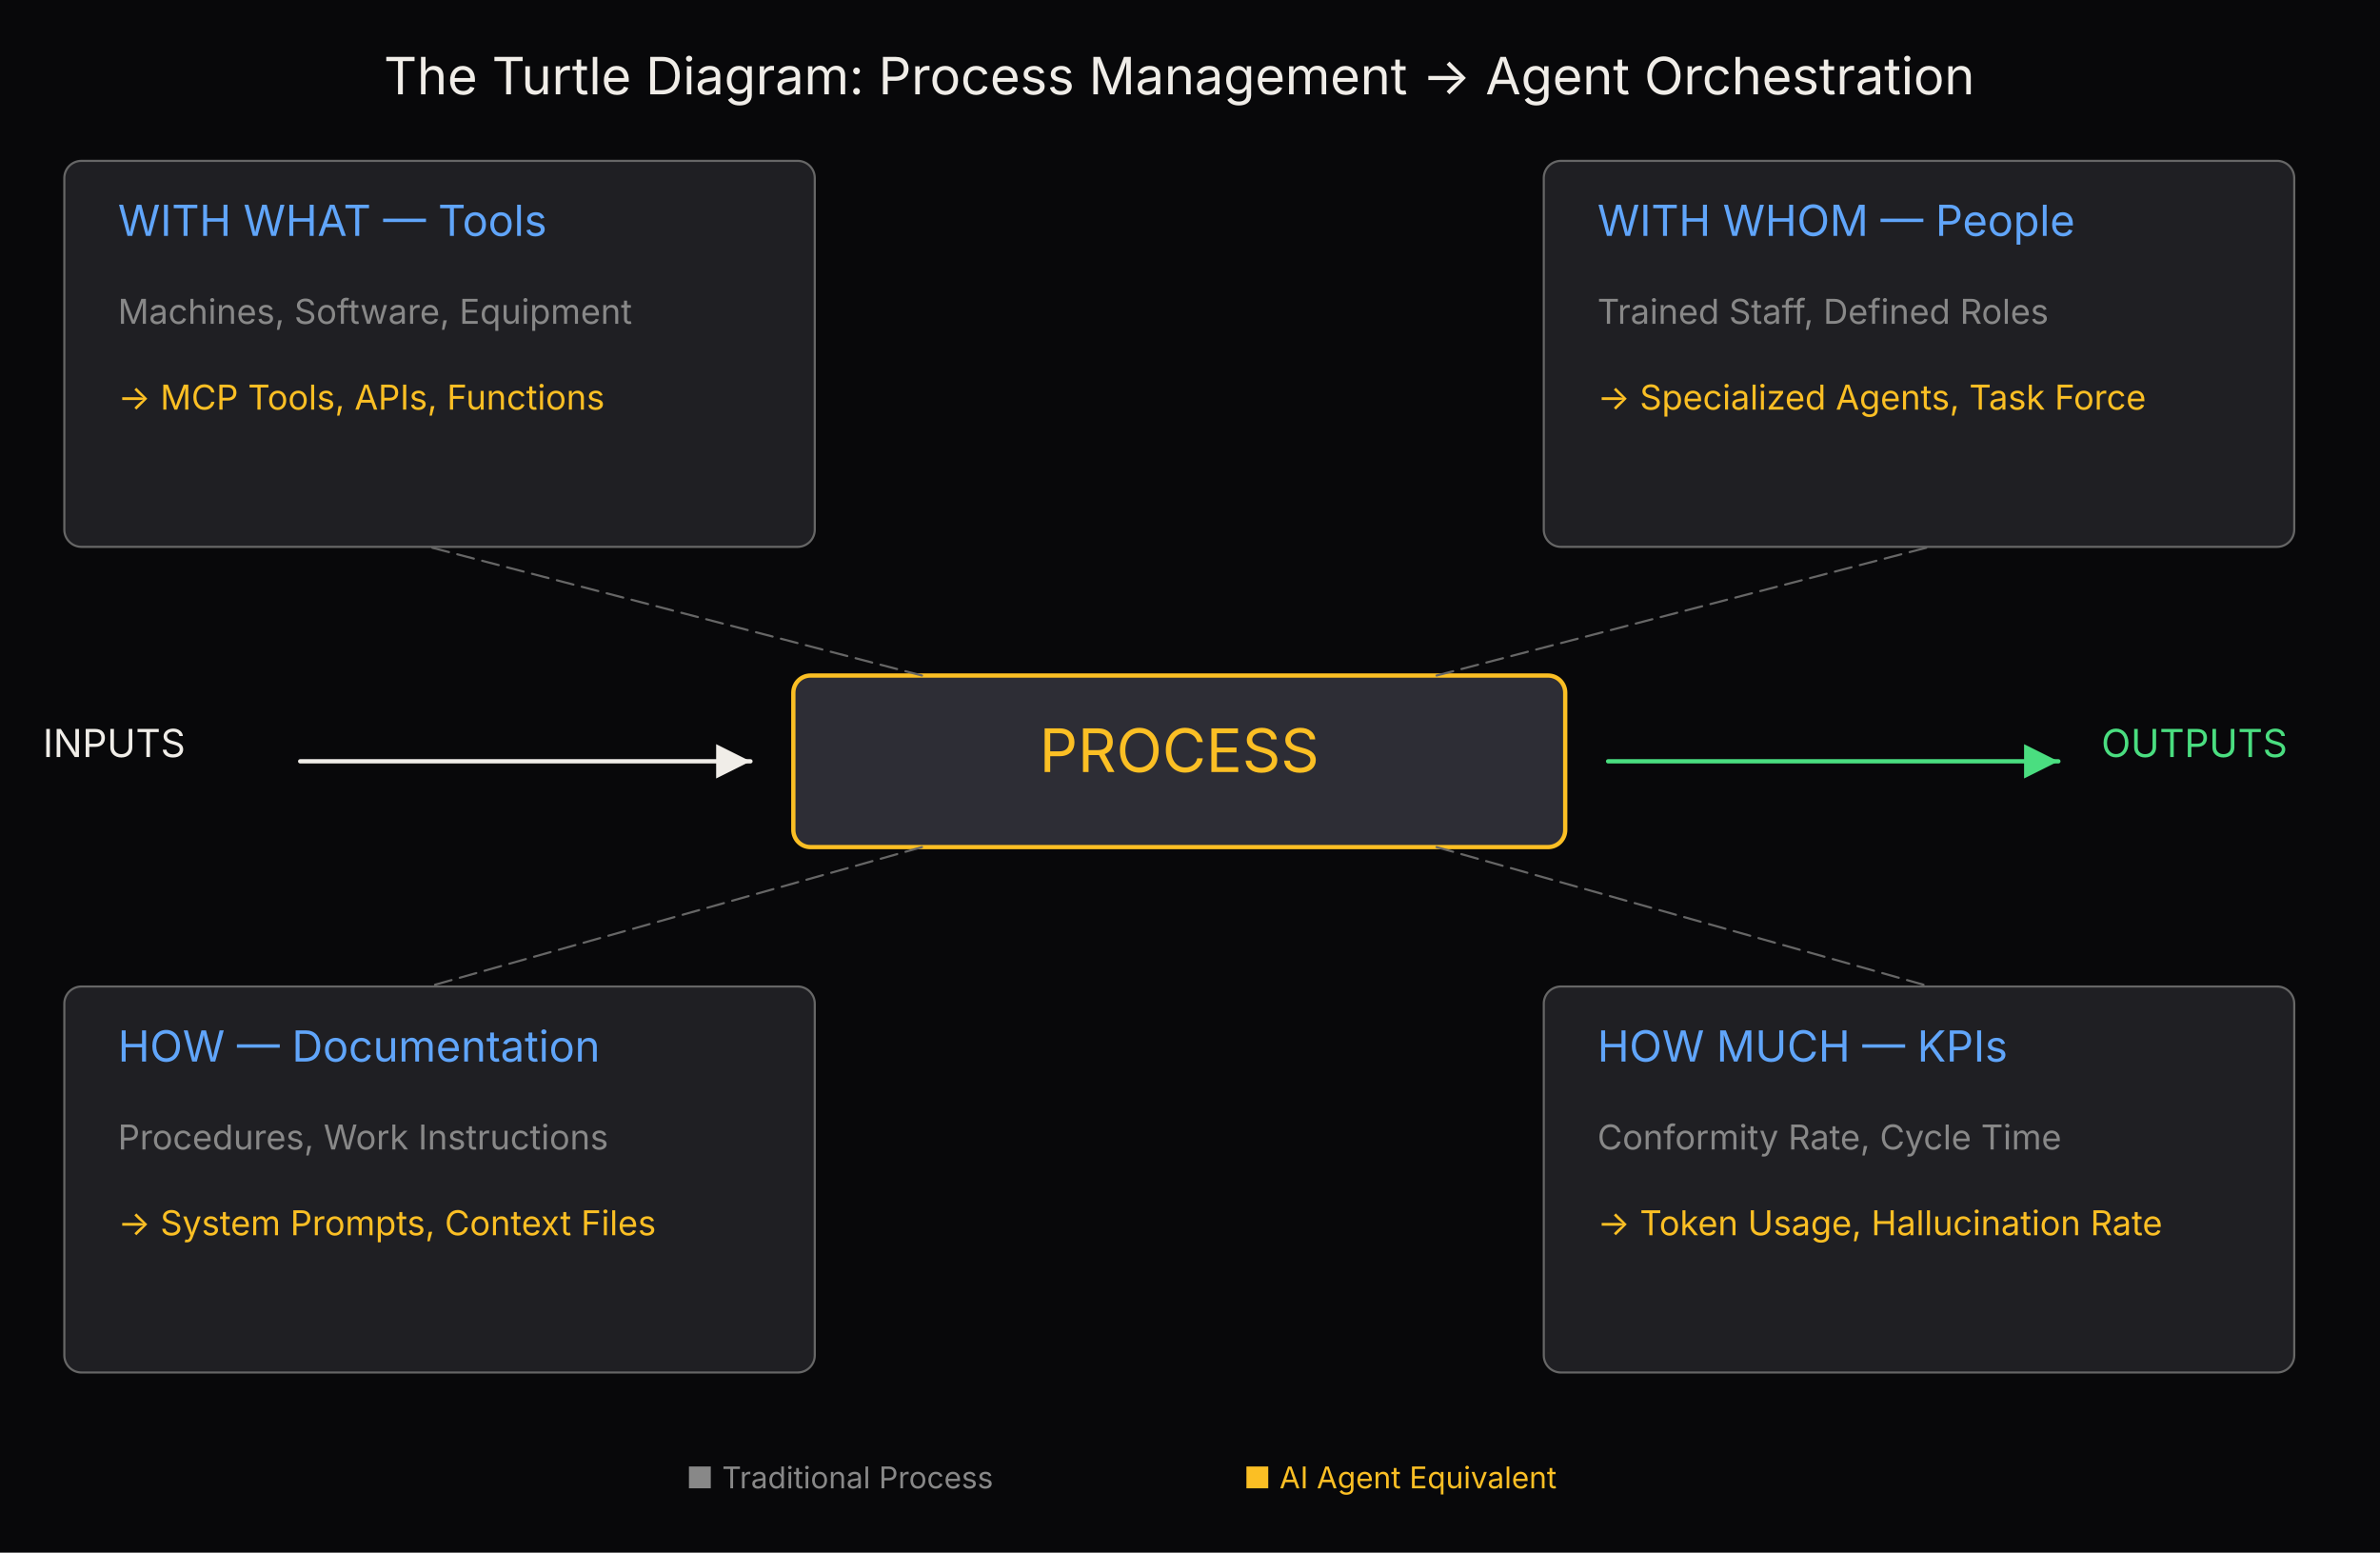
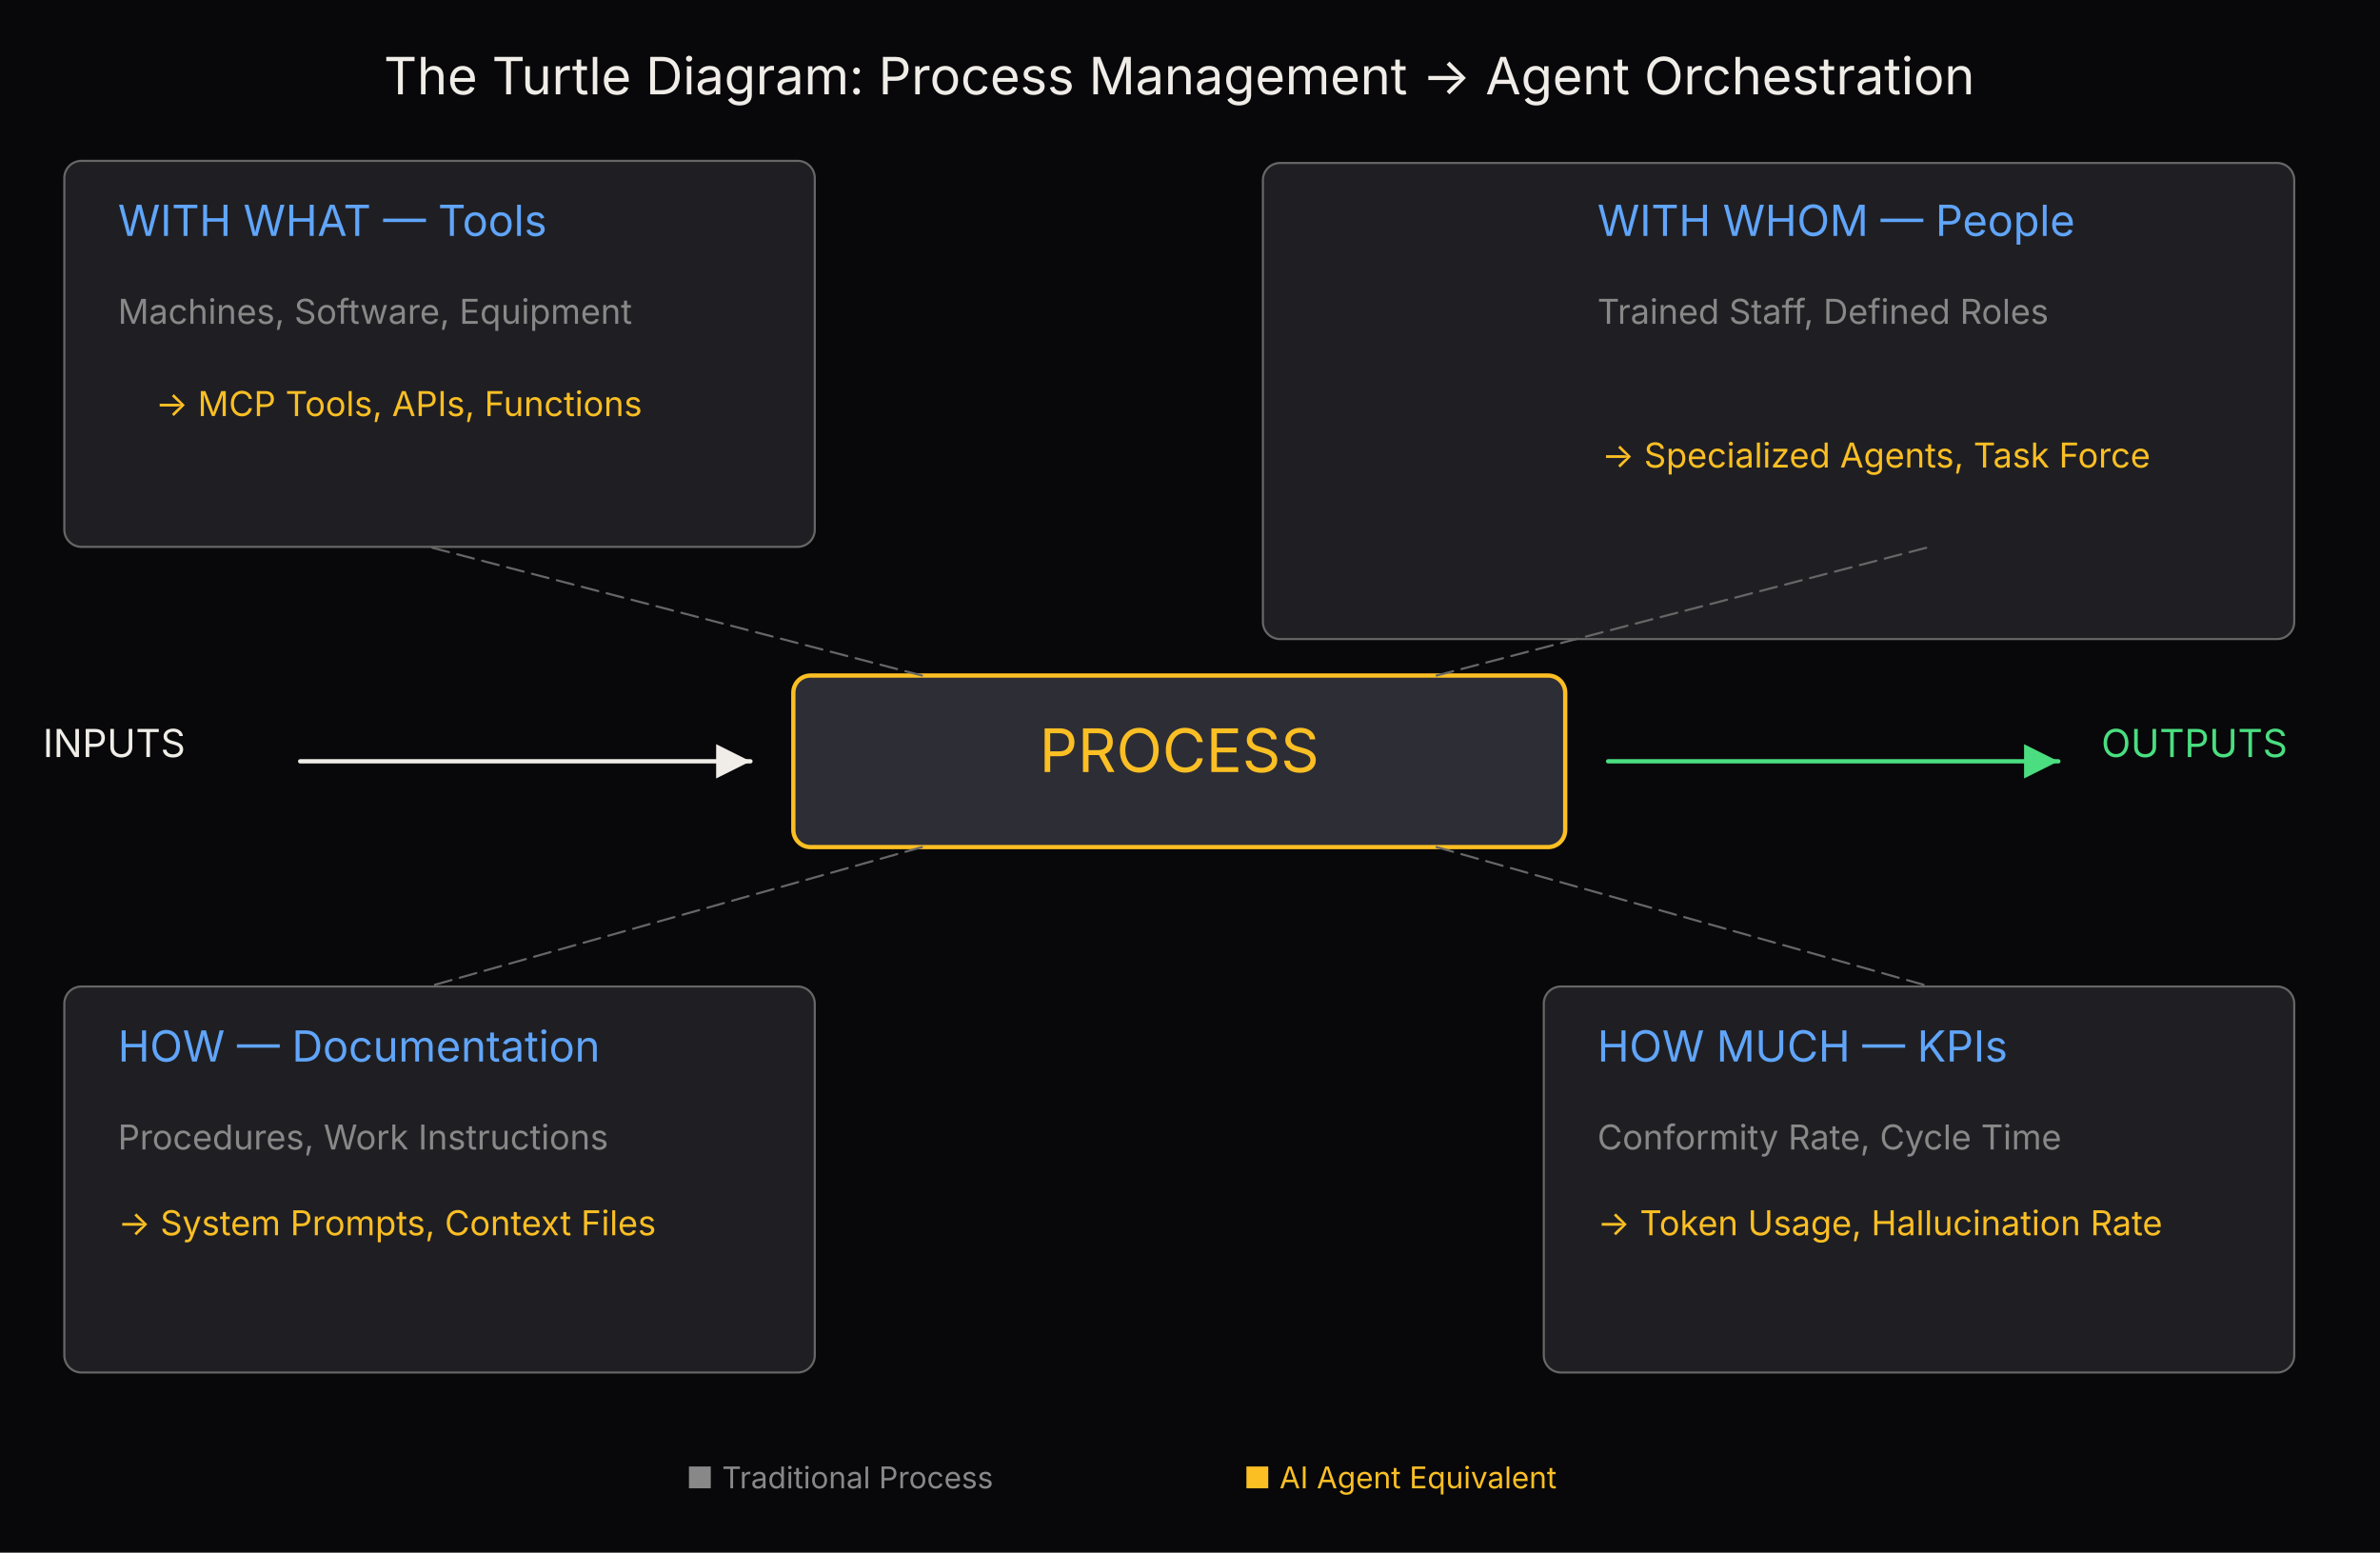
<svg xmlns="http://www.w3.org/2000/svg" viewBox="0 0 1110 724" width="1110" height="724">
  <defs>
    <marker id="ah-f0ede8" viewBox="0 0 10 10" refX="10" refY="5" markerWidth="8" markerHeight="8" orient="auto-start-reverse">
      <path d="M0,0 L10,5 L0,10 Z" fill="#f0ede8" />
    </marker>
    <marker id="ah-4ade80" viewBox="0 0 10 10" refX="10" refY="5" markerWidth="8" markerHeight="8" orient="auto-start-reverse">
      <path d="M0,0 L10,5 L0,10 Z" fill="#4ade80" />
    </marker>
  </defs>
  <rect x="0" y="0" width="1110" height="724" fill="#08080a" />
  <text x="550" y="44" font-family="&quot;Inter&quot;, &quot;Segoe UI&quot;, system-ui, -apple-system, sans-serif" font-size="24" fill="#f0ede8" text-anchor="middle">The Turtle Diagram: Process Management → Agent Orchestration</text>
  <rect x="370" y="315" width="360" height="80" rx="8" fill="#2d2d35" stroke="#fbbf24" stroke-width="2" />
  <text x="550" y="360" font-family="&quot;Inter&quot;, &quot;Segoe UI&quot;, system-ui, -apple-system, sans-serif" font-size="28" fill="#fbbf24" text-anchor="middle">PROCESS</text>
  <rect x="30" y="75" width="350" height="180" rx="8" fill="#1f1f23" stroke="#666666" stroke-width="1" />
  <text x="55" y="110" font-family="&quot;Inter&quot;, &quot;Segoe UI&quot;, system-ui, -apple-system, sans-serif" font-size="20" fill="#60a5fa" text-anchor="start">WITH WHAT — Tools</text>
  <text x="55" y="151" font-family="&quot;Inter&quot;, &quot;Segoe UI&quot;, system-ui, -apple-system, sans-serif" font-size="16" fill="#888888" text-anchor="start">Machines, Software, Equipment</text>
-   <text x="55" y="191" font-family="&quot;Inter&quot;, &quot;Segoe UI&quot;, system-ui, -apple-system, sans-serif" font-size="16" fill="#fbbf24" text-anchor="start">→ MCP Tools, APIs, Functions</text>
-   <rect x="720" y="75" width="350" height="180" rx="8" fill="#1f1f23" stroke="#666666" stroke-width="1" />
+   <text x="299.48" y="194" font-family="&quot;Inter&quot;, &quot;Segoe UI&quot;, system-ui, -apple-system, sans-serif" font-size="16" fill="#fbbf24" text-anchor="end">→ MCP Tools, APIs, Functions</text>
+   <rect x="589" y="76" width="481" height="222" rx="8" fill="#1f1f23" stroke="#666666" stroke-width="1" />
  <text x="745" y="110" font-family="&quot;Inter&quot;, &quot;Segoe UI&quot;, system-ui, -apple-system, sans-serif" font-size="20" fill="#60a5fa" text-anchor="start">WITH WHOM — People</text>
  <text x="745" y="151" font-family="&quot;Inter&quot;, &quot;Segoe UI&quot;, system-ui, -apple-system, sans-serif" font-size="16" fill="#888888" text-anchor="start">Trained Staff, Defined Roles</text>
-   <text x="745" y="191" font-family="&quot;Inter&quot;, &quot;Segoe UI&quot;, system-ui, -apple-system, sans-serif" font-size="16" fill="#fbbf24" text-anchor="start">→ Specialized Agents, Task Force</text>
+   <text x="747" y="218" font-family="&quot;Inter&quot;, &quot;Segoe UI&quot;, system-ui, -apple-system, sans-serif" font-size="16" fill="#fbbf24" text-anchor="start">→ Specialized Agents, Task Force</text>
  <rect x="30" y="460" width="350" height="180" rx="8" fill="#1f1f23" stroke="#666666" stroke-width="1" />
  <text x="55" y="495" font-family="&quot;Inter&quot;, &quot;Segoe UI&quot;, system-ui, -apple-system, sans-serif" font-size="20" fill="#60a5fa" text-anchor="start">HOW — Documentation</text>
  <text x="55" y="536" font-family="&quot;Inter&quot;, &quot;Segoe UI&quot;, system-ui, -apple-system, sans-serif" font-size="16" fill="#888888" text-anchor="start">Procedures, Work Instructions</text>
  <text x="55" y="576" font-family="&quot;Inter&quot;, &quot;Segoe UI&quot;, system-ui, -apple-system, sans-serif" font-size="16" fill="#fbbf24" text-anchor="start">→ System Prompts, Context Files</text>
  <rect x="720" y="460" width="350" height="180" rx="8" fill="#1f1f23" stroke="#666666" stroke-width="1" />
  <text x="745" y="495" font-family="&quot;Inter&quot;, &quot;Segoe UI&quot;, system-ui, -apple-system, sans-serif" font-size="20" fill="#60a5fa" text-anchor="start">HOW MUCH — KPIs</text>
  <text x="745" y="536" font-family="&quot;Inter&quot;, &quot;Segoe UI&quot;, system-ui, -apple-system, sans-serif" font-size="16" fill="#888888" text-anchor="start">Conformity Rate, Cycle Time</text>
  <text x="745" y="576" font-family="&quot;Inter&quot;, &quot;Segoe UI&quot;, system-ui, -apple-system, sans-serif" font-size="16" fill="#fbbf24" text-anchor="start">→ Token Usage, Hallucination Rate</text>
  <text x="20" y="353" font-family="&quot;Inter&quot;, &quot;Segoe UI&quot;, system-ui, -apple-system, sans-serif" font-size="18" fill="#f0ede8" text-anchor="start">INPUTS</text>
  <path d="M140 355 L350 355" fill="none" stroke="#f0ede8" stroke-width="2" stroke-linejoin="round" stroke-linecap="round" marker-end="url(#ah-f0ede8)" />
  <path d="M750 355 L960 355" fill="none" stroke="#4ade80" stroke-width="2" stroke-linejoin="round" stroke-linecap="round" marker-end="url(#ah-4ade80)" />
  <text x="980" y="353" font-family="&quot;Inter&quot;, &quot;Segoe UI&quot;, system-ui, -apple-system, sans-serif" font-size="18" fill="#4ade80" text-anchor="start">OUTPUTS</text>
  <path d="M430 315 L200 255" fill="none" stroke="#666666" stroke-width="1" stroke-dasharray="8 4" stroke-linejoin="round" stroke-linecap="round" />
  <path d="M670 315 L900 255" fill="none" stroke="#666666" stroke-width="1" stroke-dasharray="8 4" stroke-linejoin="round" stroke-linecap="round" />
  <path d="M430 395 L200 460" fill="none" stroke="#666666" stroke-width="1" stroke-dasharray="8 4" stroke-linejoin="round" stroke-linecap="round" />
  <path d="M670 395 L900 460" fill="none" stroke="#666666" stroke-width="1" stroke-dasharray="8 4" stroke-linejoin="round" stroke-linecap="round" />
  <text x="320" y="694" font-family="&quot;Inter&quot;, &quot;Segoe UI&quot;, system-ui, -apple-system, sans-serif" font-size="14" fill="#888888" text-anchor="start">■ Traditional Process</text>
  <text x="580" y="694" font-family="&quot;Inter&quot;, &quot;Segoe UI&quot;, system-ui, -apple-system, sans-serif" font-size="14" fill="#fbbf24" text-anchor="start">■ AI Agent Equivalent</text>
</svg>
